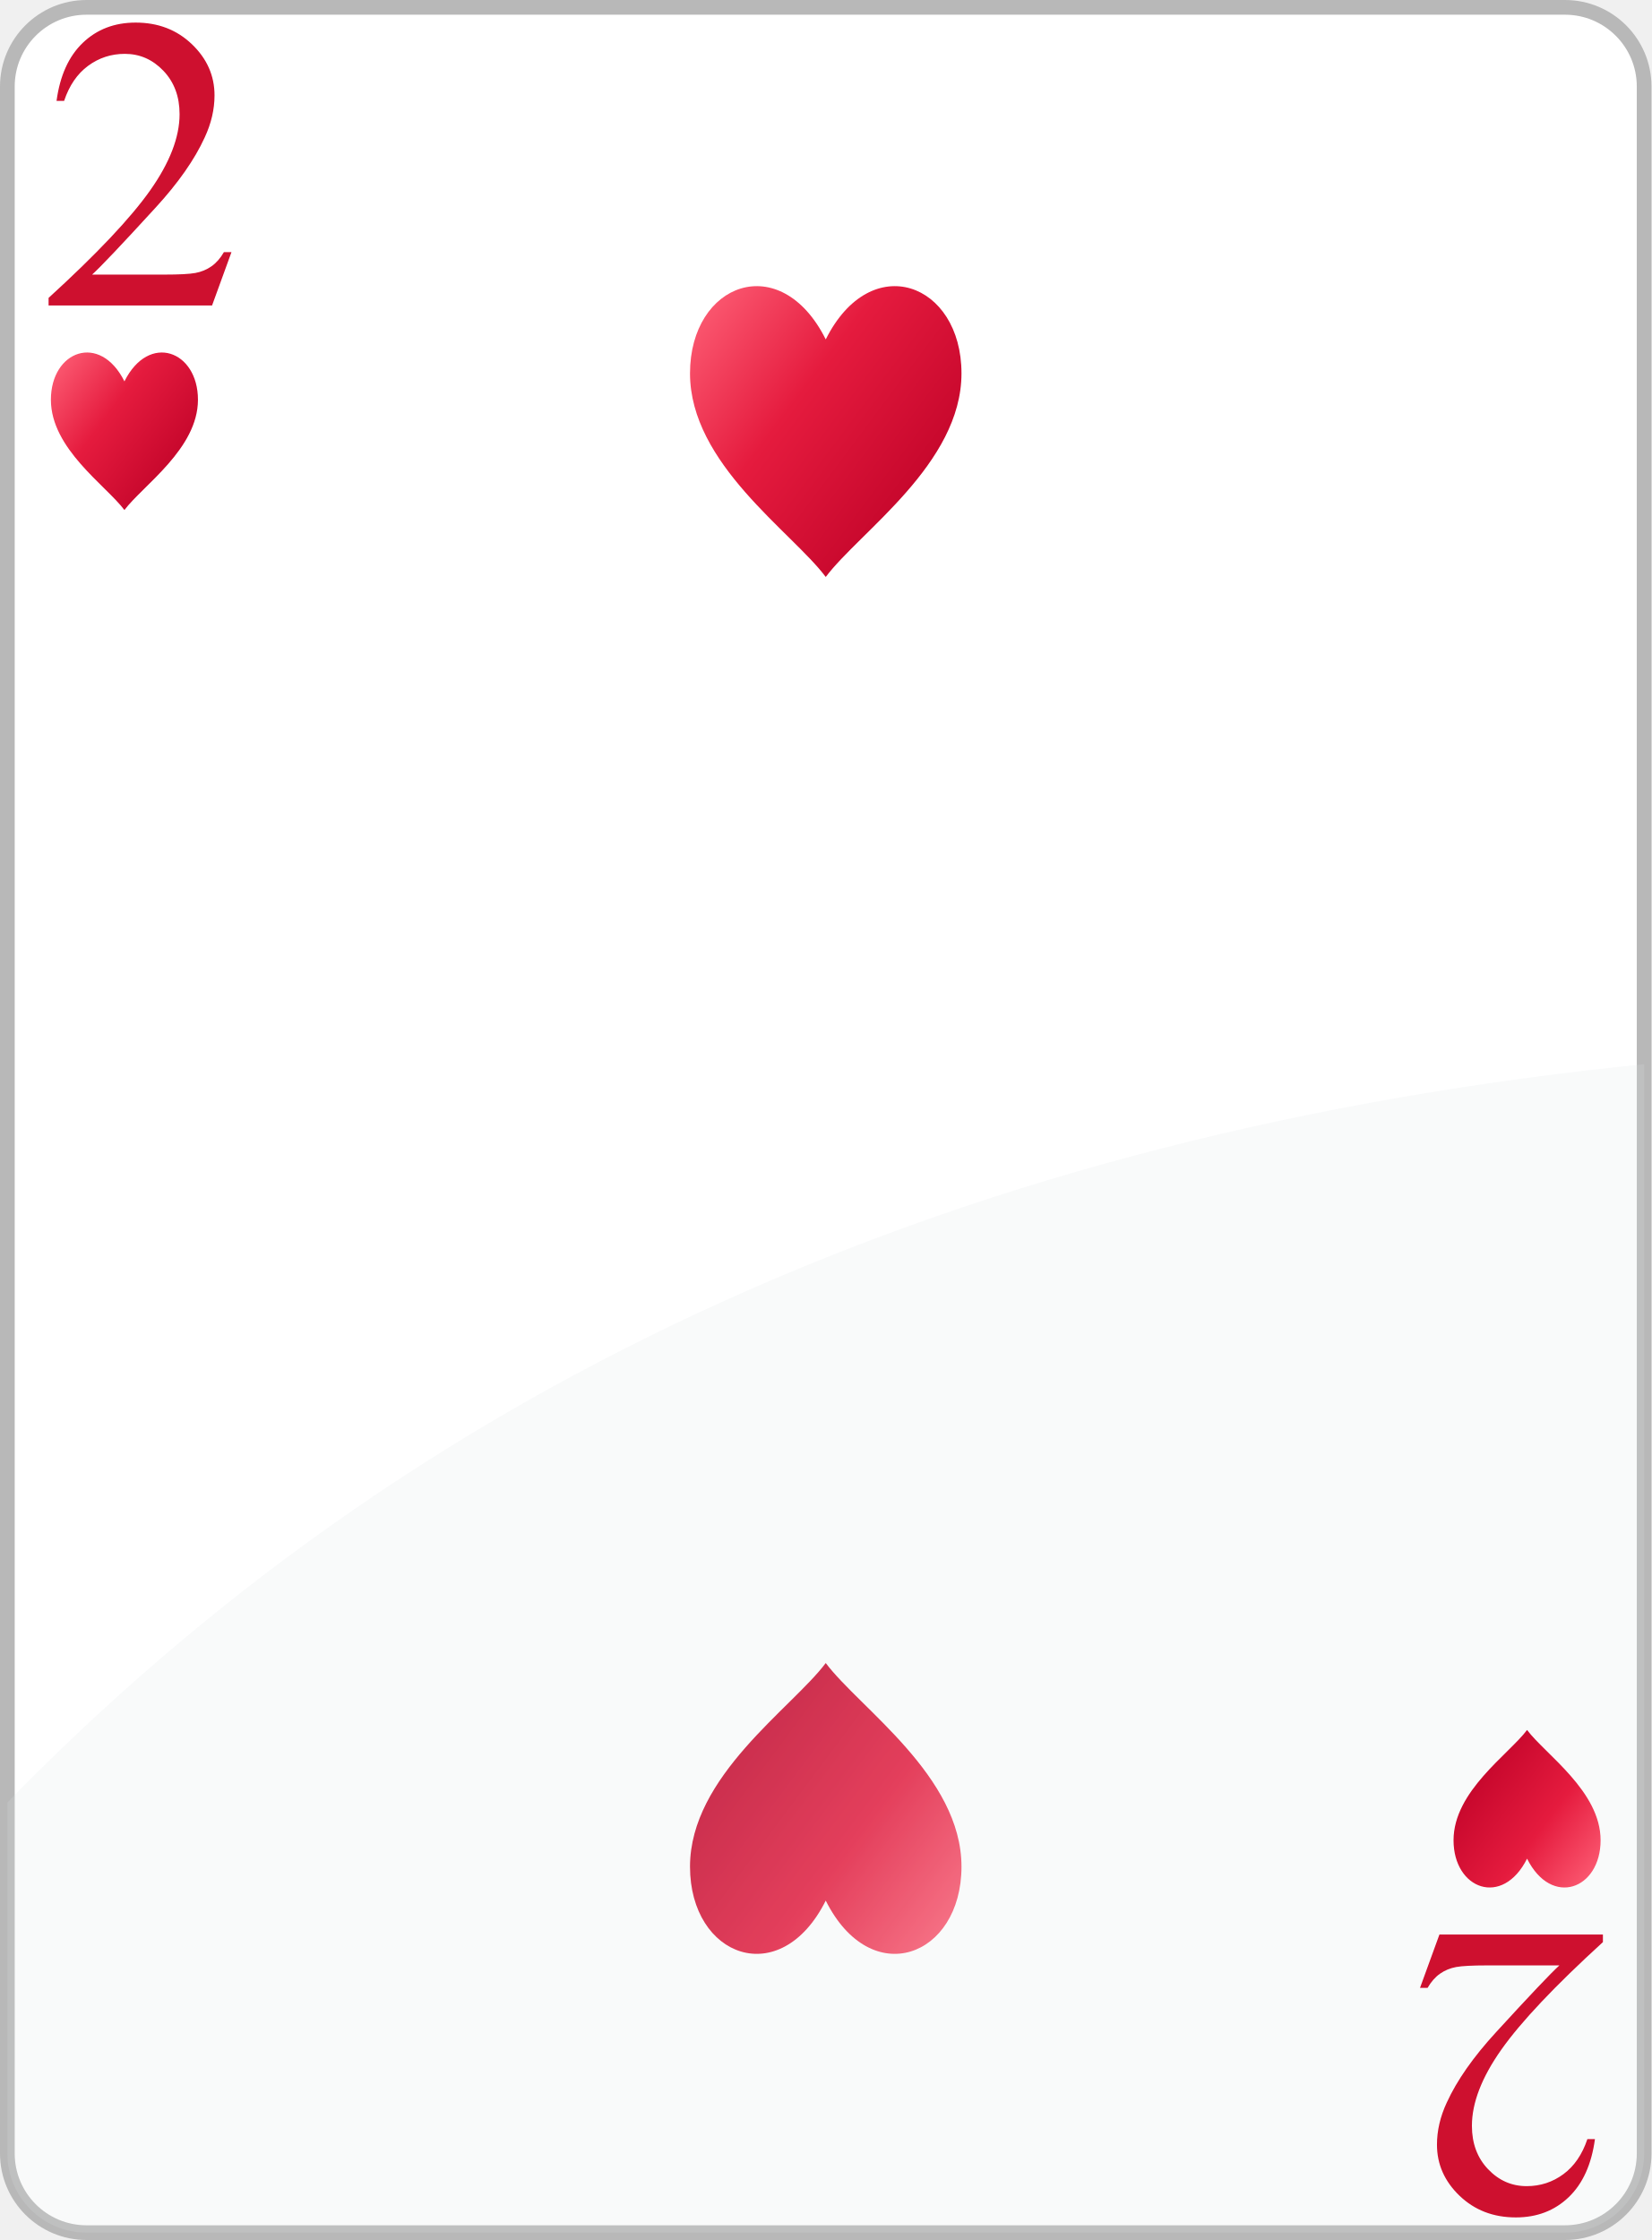
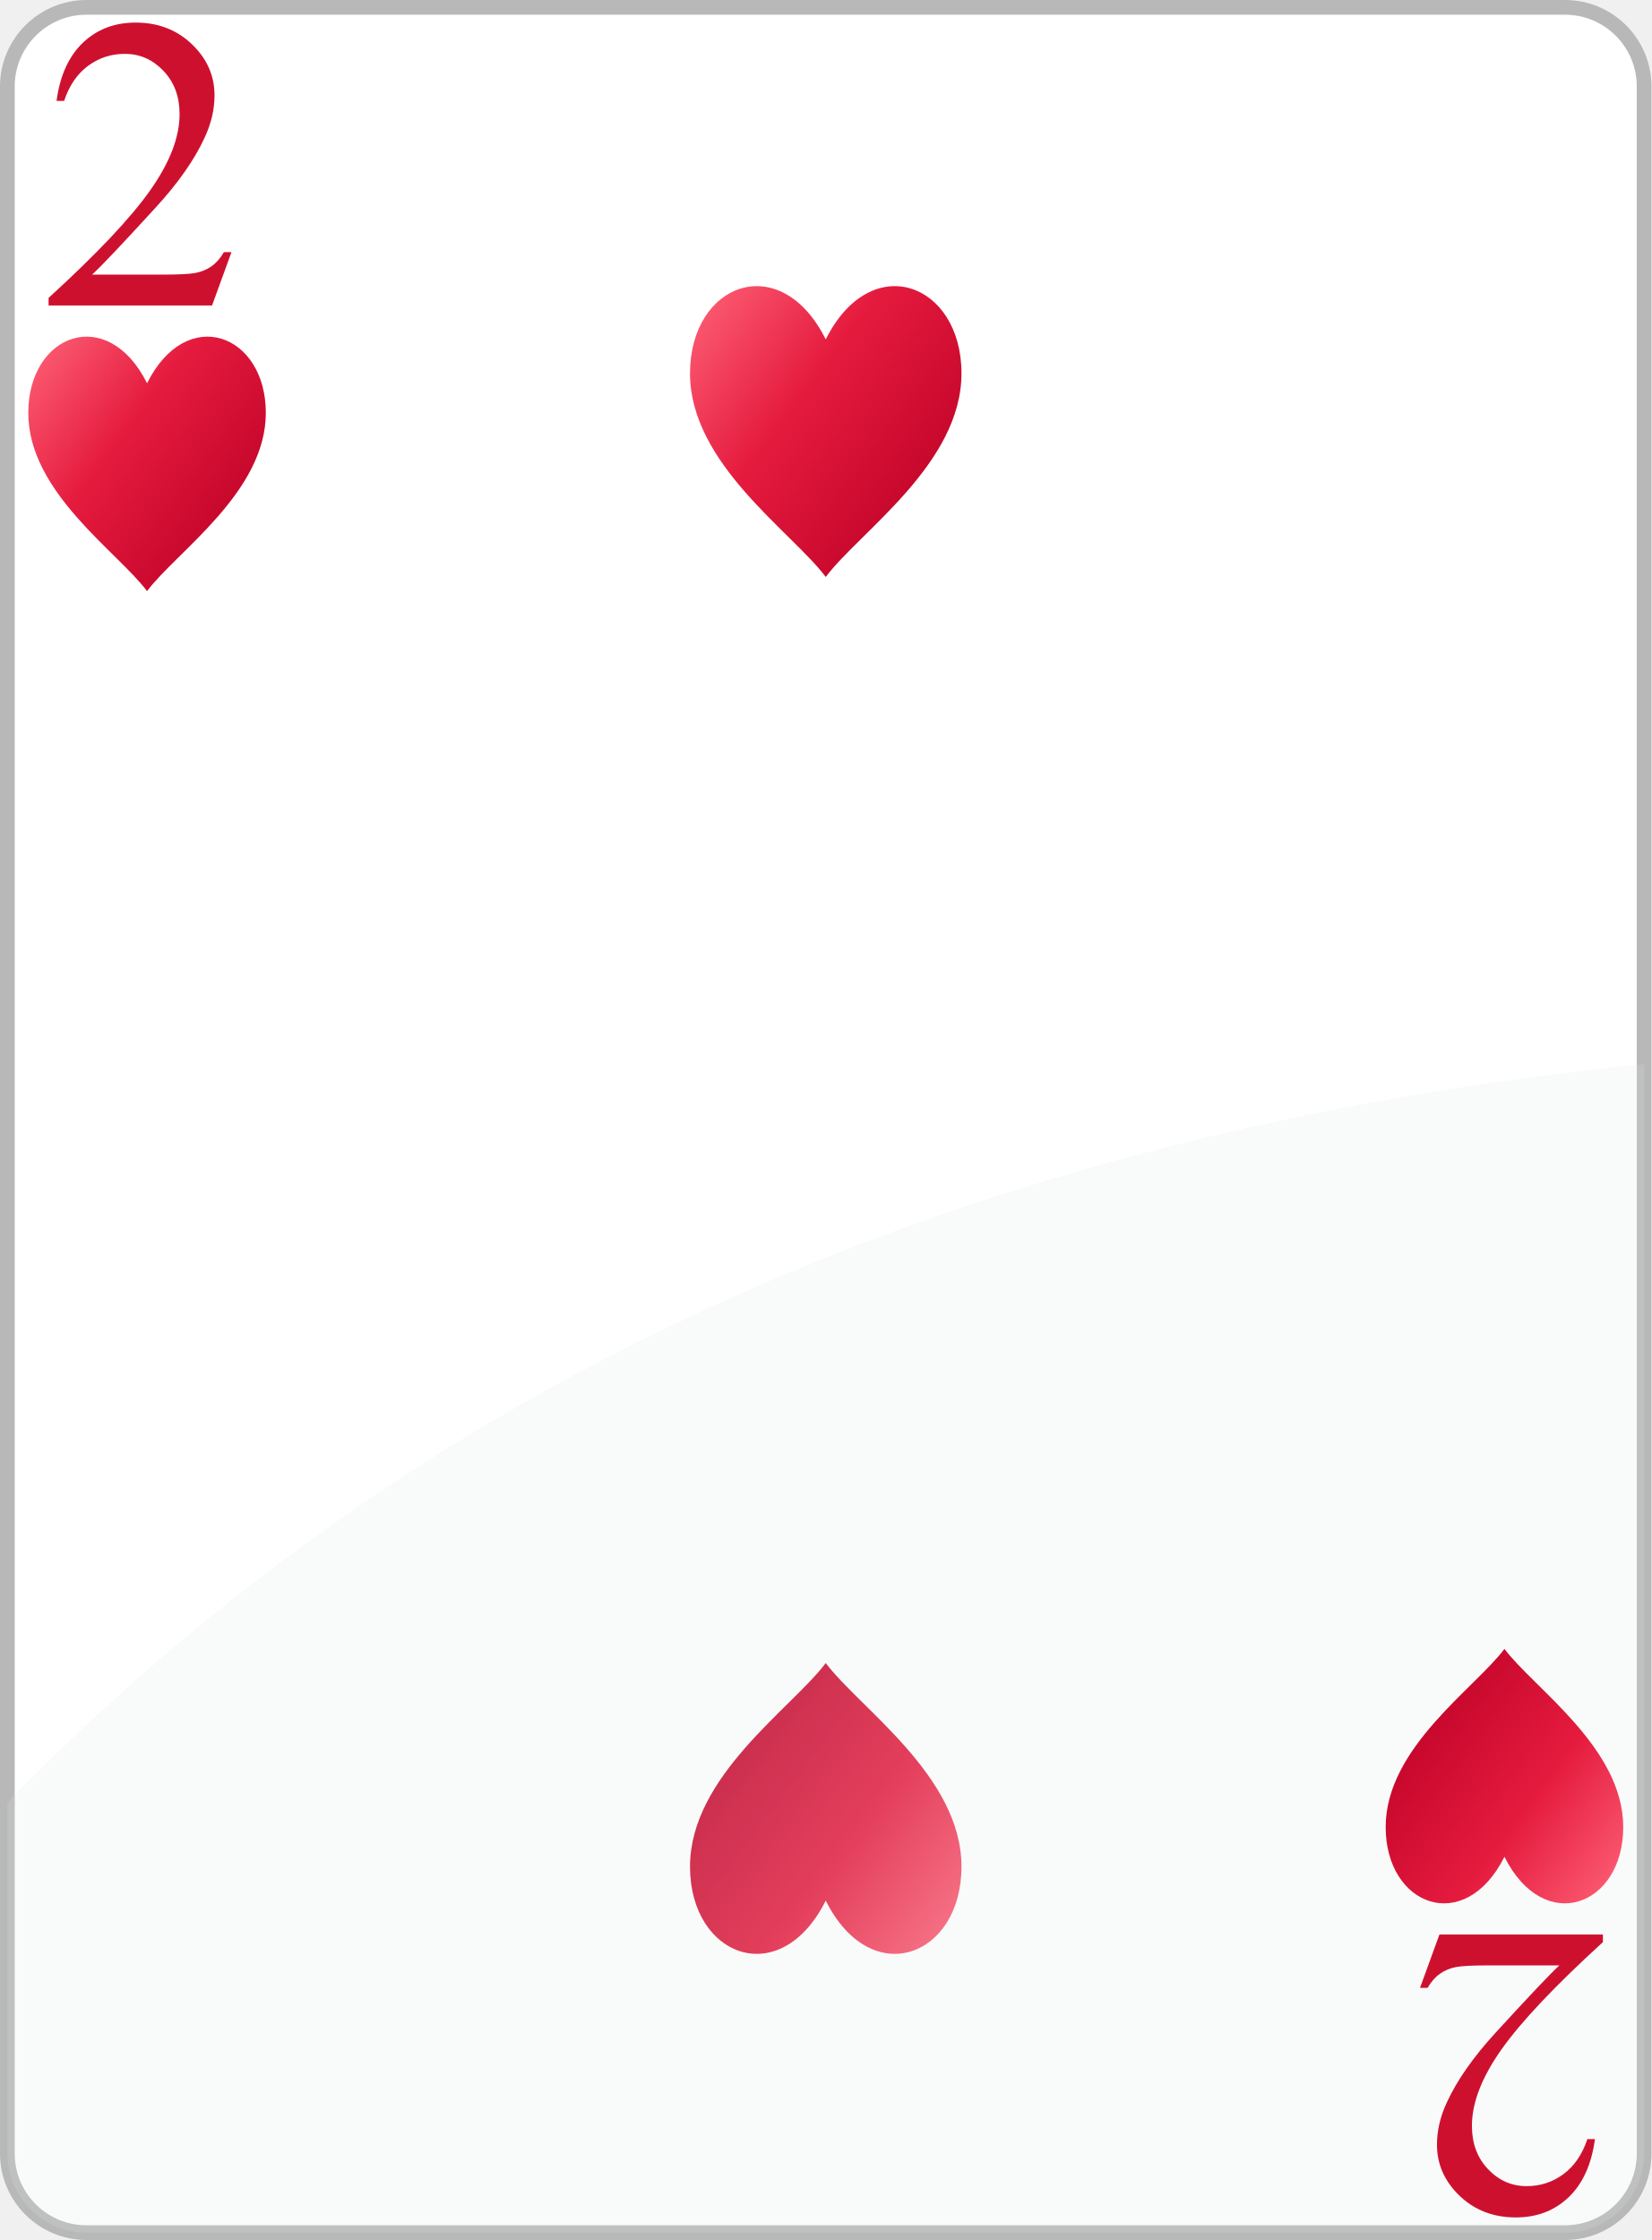
<svg xmlns="http://www.w3.org/2000/svg" xmlns:xlink="http://www.w3.org/1999/xlink" viewBox="0 0 146 198" color="#ce102f">
  <defs>
    <linearGradient id="ink" x1="0" y1="0" x2="1" y2=".8" gradientUnits="objectBoundingBox">
      <stop stop-color="#ff6379" />
      <stop offset=".43" stop-color="#e51b3e" />
      <stop offset="1" stop-color="#bc0026" />
    </linearGradient>
    <path id="pip" d="M0 14C-3 10-12 4-12-4C-12-12-4-15 0-7C4-15 12-12 12-4C12 4 3 10 0 14Z" fill="url(#ink)" />
    <clipPath id="card">
      <rect x=".65" y=".65" width="144.7" height="196.7" rx="7" />
    </clipPath>
    <g id="index">
      <g fill="currentColor" transform="translate(3.5 27) scale(0.01806641 -0.01806641)">
        <path d="M939 261 844 0H44V37Q397 359 541.0 563.0Q685 767 685 936Q685 1065 606.0 1148.0Q527 1231 417 1231Q317 1231 237.5 1172.5Q158 1114 120 1001H83Q108 1186 211.5 1285.0Q315 1384 470 1384Q635 1384 745.5 1278.0Q856 1172 856 1028Q856 925 808 822Q734 660 568 479Q319 207 257 151H611Q719 151 762.5 159.0Q806 167 841.0 191.5Q876 216 902 261Z" transform="translate(0 0)" />
      </g>
-       <use xlink:href="#pip" transform="translate(11 37.5) rotate(0) scale(0.5416667)" />
+       <use xlink:href="#pip" transform="translate(13 40) rotate(0) scale(0.875)" />
    </g>
  </defs>
  <rect x=".65" y=".65" width="144.7" height="196.7" rx="7" fill="#fff" stroke="#b8b8b8" stroke-width="1.3" />
  <g clip-path="url(#card)">
    <use xlink:href="#pip" transform="translate(73 37) rotate(0) scale(1)" />
    <use xlink:href="#pip" transform="translate(73 161) rotate(180) scale(1)" />
    <path d="M0 160Q55 103 146 94V198H0Z" fill="#dce2e6" opacity=".18" />
    <use xlink:href="#index" />
    <use xlink:href="#index" transform="rotate(180 73 99)" />
  </g>
</svg>
